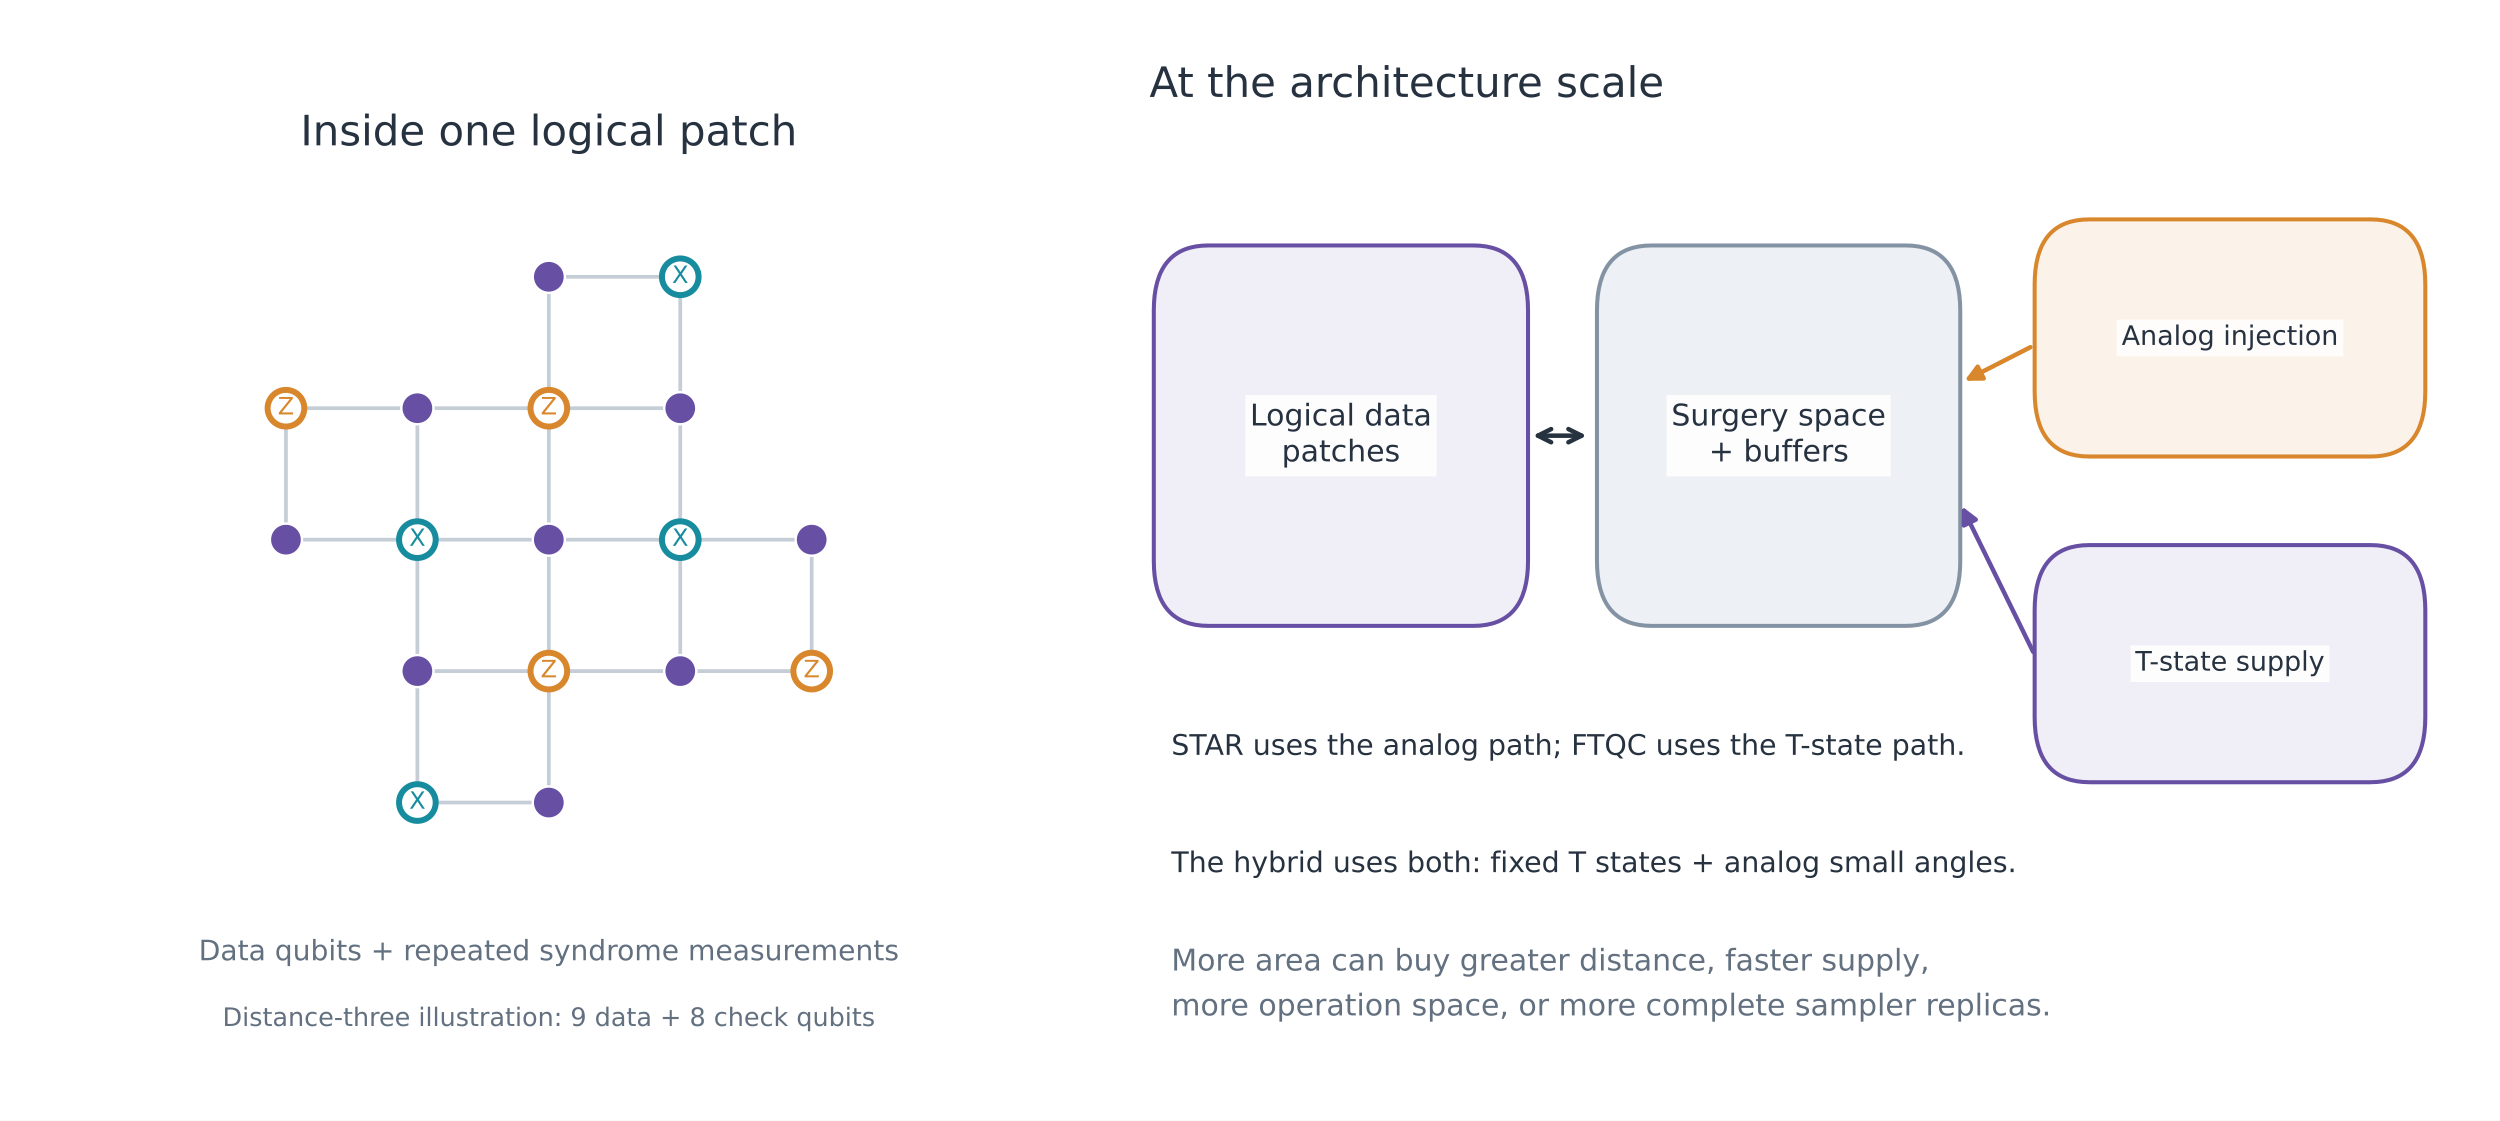
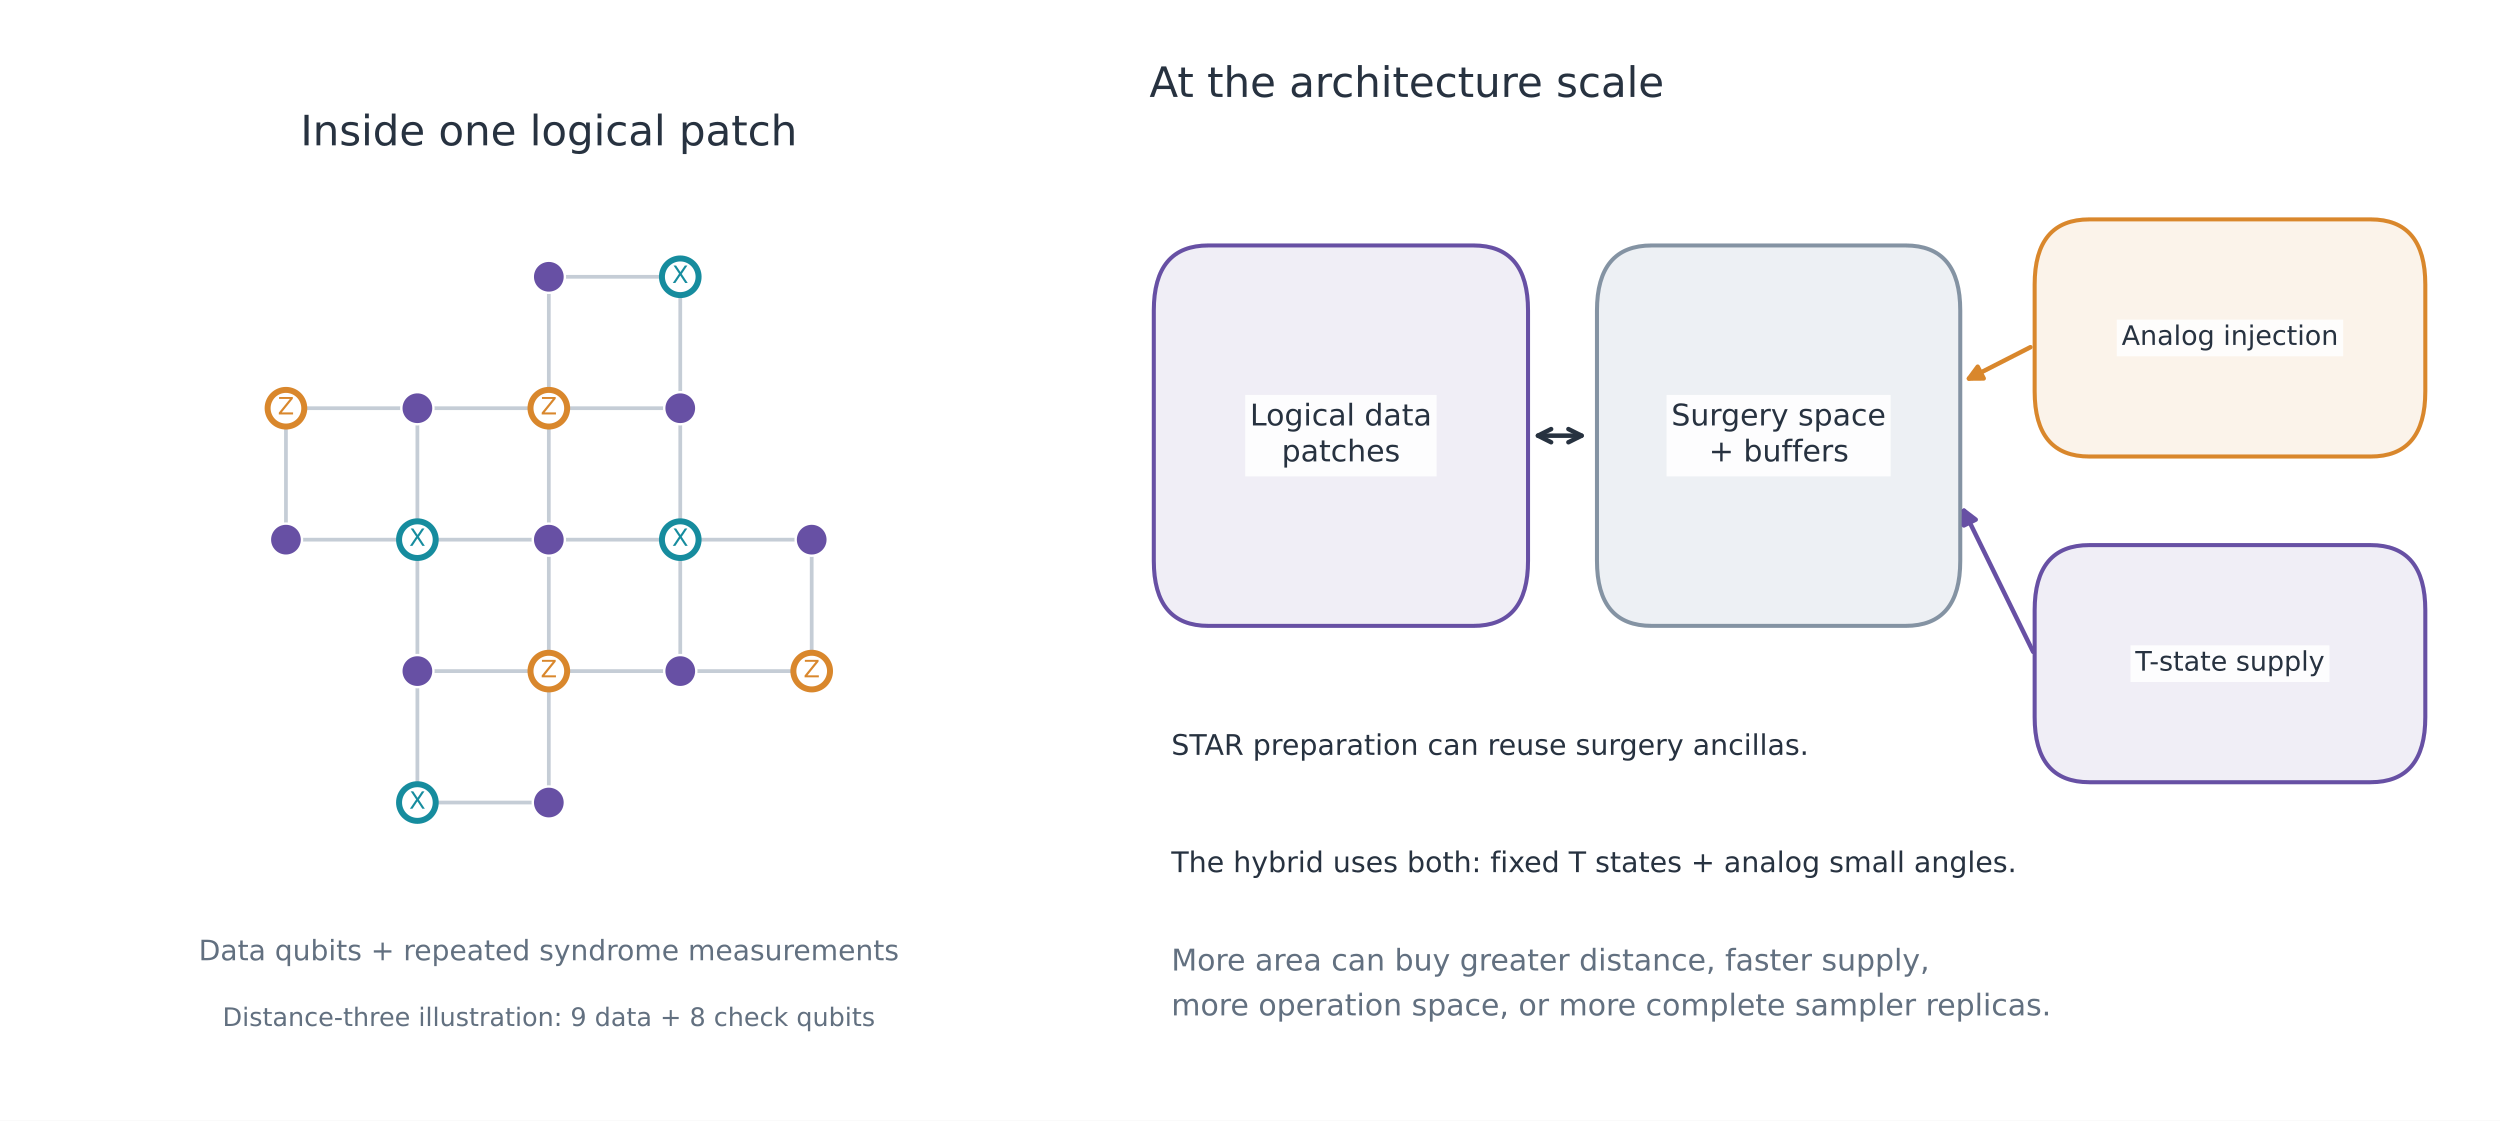
<svg xmlns="http://www.w3.org/2000/svg" xmlns:xlink="http://www.w3.org/1999/xlink" width="835.2pt" height="374.4pt" viewBox="0 0 835.2 374.4" version="1.1">
  <defs>
    <style type="text/css">*{stroke-linejoin: round; stroke-linecap: butt}</style>
  </defs>
  <g id="figure_1">
    <g id="patch_1">
      <path d="M 0 374.4 L 835.2 374.4 L 835.2 0 L 0 0 z " style="fill: #ffffff" />
    </g>
    <g id="axes_1">
      <g id="line2d_1">
-         <path d="M 139.44 180.29 L 95.529 180.29 " clip-path="url(#pcd98a35304)" style="fill: none; stroke: #c5cdd6; stroke-width: 1.25; stroke-linecap: square" />
+         <path d="M 139.44 180.29 L 95.529 180.29 " clip-path="url(#p337bf849af)" style="fill: none; stroke: #c5cdd6; stroke-width: 1.25; stroke-linecap: square" />
      </g>
      <g id="line2d_2">
-         <path d="M 139.44 180.29 L 139.44 136.379 " clip-path="url(#pcd98a35304)" style="fill: none; stroke: #c5cdd6; stroke-width: 1.25; stroke-linecap: square" />
+         <path d="M 139.44 180.29 L 139.44 136.379 " clip-path="url(#p337bf849af)" style="fill: none; stroke: #c5cdd6; stroke-width: 1.25; stroke-linecap: square" />
      </g>
      <g id="line2d_3">
-         <path d="M 139.44 180.29 L 139.44 224.201 " clip-path="url(#pcd98a35304)" style="fill: none; stroke: #c5cdd6; stroke-width: 1.25; stroke-linecap: square" />
+         <path d="M 139.44 180.29 L 139.44 224.201 " clip-path="url(#p337bf849af)" style="fill: none; stroke: #c5cdd6; stroke-width: 1.25; stroke-linecap: square" />
      </g>
      <g id="line2d_4">
-         <path d="M 139.44 180.29 L 183.351 180.29 " clip-path="url(#pcd98a35304)" style="fill: none; stroke: #c5cdd6; stroke-width: 1.25; stroke-linecap: square" />
+         <path d="M 139.44 180.29 L 183.351 180.29 " clip-path="url(#p337bf849af)" style="fill: none; stroke: #c5cdd6; stroke-width: 1.25; stroke-linecap: square" />
      </g>
      <g id="line2d_5">
-         <path d="M 227.261 180.29 L 183.351 180.29 " clip-path="url(#pcd98a35304)" style="fill: none; stroke: #c5cdd6; stroke-width: 1.25; stroke-linecap: square" />
+         <path d="M 227.261 180.29 L 183.351 180.29 " clip-path="url(#p337bf849af)" style="fill: none; stroke: #c5cdd6; stroke-width: 1.25; stroke-linecap: square" />
      </g>
      <g id="line2d_6">
-         <path d="M 227.261 180.29 L 227.261 136.379 " clip-path="url(#pcd98a35304)" style="fill: none; stroke: #c5cdd6; stroke-width: 1.25; stroke-linecap: square" />
+         <path d="M 227.261 180.29 L 227.261 136.379 " clip-path="url(#p337bf849af)" style="fill: none; stroke: #c5cdd6; stroke-width: 1.25; stroke-linecap: square" />
      </g>
      <g id="line2d_7">
-         <path d="M 227.261 180.29 L 227.261 224.201 " clip-path="url(#pcd98a35304)" style="fill: none; stroke: #c5cdd6; stroke-width: 1.25; stroke-linecap: square" />
+         <path d="M 227.261 180.29 L 227.261 224.201 " clip-path="url(#p337bf849af)" style="fill: none; stroke: #c5cdd6; stroke-width: 1.25; stroke-linecap: square" />
      </g>
      <g id="line2d_8">
-         <path d="M 227.261 180.29 L 271.172 180.29 " clip-path="url(#pcd98a35304)" style="fill: none; stroke: #c5cdd6; stroke-width: 1.25; stroke-linecap: square" />
+         <path d="M 227.261 180.29 L 271.172 180.29 " clip-path="url(#p337bf849af)" style="fill: none; stroke: #c5cdd6; stroke-width: 1.25; stroke-linecap: square" />
      </g>
      <g id="line2d_9">
-         <path d="M 183.351 224.201 L 139.44 224.201 " clip-path="url(#pcd98a35304)" style="fill: none; stroke: #c5cdd6; stroke-width: 1.25; stroke-linecap: square" />
+         <path d="M 183.351 224.201 L 139.44 224.201 " clip-path="url(#p337bf849af)" style="fill: none; stroke: #c5cdd6; stroke-width: 1.25; stroke-linecap: square" />
      </g>
      <g id="line2d_10">
-         <path d="M 183.351 224.201 L 183.351 180.29 " clip-path="url(#pcd98a35304)" style="fill: none; stroke: #c5cdd6; stroke-width: 1.25; stroke-linecap: square" />
+         <path d="M 183.351 224.201 L 183.351 180.29 " clip-path="url(#p337bf849af)" style="fill: none; stroke: #c5cdd6; stroke-width: 1.25; stroke-linecap: square" />
      </g>
      <g id="line2d_11">
-         <path d="M 183.351 224.201 L 183.351 268.112 " clip-path="url(#pcd98a35304)" style="fill: none; stroke: #c5cdd6; stroke-width: 1.25; stroke-linecap: square" />
+         <path d="M 183.351 224.201 L 183.351 268.112 " clip-path="url(#p337bf849af)" style="fill: none; stroke: #c5cdd6; stroke-width: 1.25; stroke-linecap: square" />
      </g>
      <g id="line2d_12">
-         <path d="M 183.351 224.201 L 227.261 224.201 " clip-path="url(#pcd98a35304)" style="fill: none; stroke: #c5cdd6; stroke-width: 1.25; stroke-linecap: square" />
+         <path d="M 183.351 224.201 L 227.261 224.201 " clip-path="url(#p337bf849af)" style="fill: none; stroke: #c5cdd6; stroke-width: 1.25; stroke-linecap: square" />
      </g>
      <g id="line2d_13">
-         <path d="M 183.351 136.379 L 139.44 136.379 " clip-path="url(#pcd98a35304)" style="fill: none; stroke: #c5cdd6; stroke-width: 1.25; stroke-linecap: square" />
+         <path d="M 183.351 136.379 L 139.44 136.379 " clip-path="url(#p337bf849af)" style="fill: none; stroke: #c5cdd6; stroke-width: 1.25; stroke-linecap: square" />
      </g>
      <g id="line2d_14">
-         <path d="M 183.351 136.379 L 183.351 92.468 " clip-path="url(#pcd98a35304)" style="fill: none; stroke: #c5cdd6; stroke-width: 1.25; stroke-linecap: square" />
+         <path d="M 183.351 136.379 L 183.351 92.468 " clip-path="url(#p337bf849af)" style="fill: none; stroke: #c5cdd6; stroke-width: 1.25; stroke-linecap: square" />
      </g>
      <g id="line2d_15">
-         <path d="M 183.351 136.379 L 183.351 180.29 " clip-path="url(#pcd98a35304)" style="fill: none; stroke: #c5cdd6; stroke-width: 1.25; stroke-linecap: square" />
+         <path d="M 183.351 136.379 L 183.351 180.29 " clip-path="url(#p337bf849af)" style="fill: none; stroke: #c5cdd6; stroke-width: 1.25; stroke-linecap: square" />
      </g>
      <g id="line2d_16">
-         <path d="M 183.351 136.379 L 227.261 136.379 " clip-path="url(#pcd98a35304)" style="fill: none; stroke: #c5cdd6; stroke-width: 1.25; stroke-linecap: square" />
+         <path d="M 183.351 136.379 L 227.261 136.379 " clip-path="url(#p337bf849af)" style="fill: none; stroke: #c5cdd6; stroke-width: 1.25; stroke-linecap: square" />
      </g>
      <g id="line2d_17">
-         <path d="M 227.261 92.468 L 183.351 92.468 " clip-path="url(#pcd98a35304)" style="fill: none; stroke: #c5cdd6; stroke-width: 1.25; stroke-linecap: square" />
+         <path d="M 227.261 92.468 L 183.351 92.468 " clip-path="url(#p337bf849af)" style="fill: none; stroke: #c5cdd6; stroke-width: 1.25; stroke-linecap: square" />
      </g>
      <g id="line2d_18">
-         <path d="M 227.261 92.468 L 227.261 136.379 " clip-path="url(#pcd98a35304)" style="fill: none; stroke: #c5cdd6; stroke-width: 1.25; stroke-linecap: square" />
+         <path d="M 227.261 92.468 L 227.261 136.379 " clip-path="url(#p337bf849af)" style="fill: none; stroke: #c5cdd6; stroke-width: 1.25; stroke-linecap: square" />
      </g>
      <g id="line2d_19">
-         <path d="M 139.44 268.112 L 139.44 224.201 " clip-path="url(#pcd98a35304)" style="fill: none; stroke: #c5cdd6; stroke-width: 1.25; stroke-linecap: square" />
+         <path d="M 139.44 268.112 L 139.44 224.201 " clip-path="url(#p337bf849af)" style="fill: none; stroke: #c5cdd6; stroke-width: 1.25; stroke-linecap: square" />
      </g>
      <g id="line2d_20">
-         <path d="M 139.44 268.112 L 183.351 268.112 " clip-path="url(#pcd98a35304)" style="fill: none; stroke: #c5cdd6; stroke-width: 1.25; stroke-linecap: square" />
+         <path d="M 139.44 268.112 L 183.351 268.112 " clip-path="url(#p337bf849af)" style="fill: none; stroke: #c5cdd6; stroke-width: 1.25; stroke-linecap: square" />
      </g>
      <g id="line2d_21">
-         <path d="M 95.529 136.379 L 95.529 180.29 " clip-path="url(#pcd98a35304)" style="fill: none; stroke: #c5cdd6; stroke-width: 1.25; stroke-linecap: square" />
+         <path d="M 95.529 136.379 L 95.529 180.29 " clip-path="url(#p337bf849af)" style="fill: none; stroke: #c5cdd6; stroke-width: 1.25; stroke-linecap: square" />
      </g>
      <g id="line2d_22">
-         <path d="M 95.529 136.379 L 139.44 136.379 " clip-path="url(#pcd98a35304)" style="fill: none; stroke: #c5cdd6; stroke-width: 1.25; stroke-linecap: square" />
+         <path d="M 95.529 136.379 L 139.44 136.379 " clip-path="url(#p337bf849af)" style="fill: none; stroke: #c5cdd6; stroke-width: 1.25; stroke-linecap: square" />
      </g>
      <g id="line2d_23">
-         <path d="M 271.172 224.201 L 227.261 224.201 " clip-path="url(#pcd98a35304)" style="fill: none; stroke: #c5cdd6; stroke-width: 1.25; stroke-linecap: square" />
+         <path d="M 271.172 224.201 L 227.261 224.201 " clip-path="url(#p337bf849af)" style="fill: none; stroke: #c5cdd6; stroke-width: 1.25; stroke-linecap: square" />
      </g>
      <g id="line2d_24">
-         <path d="M 271.172 224.201 L 271.172 180.29 " clip-path="url(#pcd98a35304)" style="fill: none; stroke: #c5cdd6; stroke-width: 1.25; stroke-linecap: square" />
+         <path d="M 271.172 224.201 L 271.172 180.29 " clip-path="url(#p337bf849af)" style="fill: none; stroke: #c5cdd6; stroke-width: 1.25; stroke-linecap: square" />
      </g>
      <g id="PathCollection_1">
        <defs>
-           <path id="mf5c945d822" d="M 0 5.362 C 1.422 5.362 2.786 4.797 3.791 3.791 C 4.797 2.786 5.362 1.422 5.362 0 C 5.362 -1.422 4.797 -2.786 3.791 -3.791 C 2.786 -4.797 1.422 -5.362 0 -5.362 C -1.422 -5.362 -2.786 -4.797 -3.791 -3.791 C -4.797 -2.786 -5.362 -1.422 -5.362 0 C -5.362 1.422 -4.797 2.786 -3.791 3.791 C -2.786 4.797 -1.422 5.362 0 5.362 z " style="stroke: #ffffff; stroke-width: 0.8" />
+           <path id="m02a75d501b" d="M 0 5.362 C 1.422 5.362 2.786 4.797 3.791 3.791 C 4.797 2.786 5.362 1.422 5.362 0 C 5.362 -1.422 4.797 -2.786 3.791 -3.791 C 2.786 -4.797 1.422 -5.362 0 -5.362 C -1.422 -5.362 -2.786 -4.797 -3.791 -3.791 C -4.797 -2.786 -5.362 -1.422 -5.362 0 C -5.362 1.422 -4.797 2.786 -3.791 3.791 C -2.786 4.797 -1.422 5.362 0 5.362 z " style="stroke: #ffffff; stroke-width: 0.8" />
        </defs>
-         <g clip-path="url(#pcd98a35304)">
-           <use xlink:href="#mf5c945d822" x="95.529" y="180.29" style="fill: #6750a4; stroke: #ffffff; stroke-width: 0.8" />
+         <g clip-path="url(#p337bf849af)">
+           <use xlink:href="#m02a75d501b" x="95.529" y="180.29" style="fill: #6750a4; stroke: #ffffff; stroke-width: 0.8" />
        </g>
      </g>
      <g id="PathCollection_2">
-         <g clip-path="url(#pcd98a35304)">
-           <use xlink:href="#mf5c945d822" x="139.44" y="136.379" style="fill: #6750a4; stroke: #ffffff; stroke-width: 0.8" />
+         <g clip-path="url(#p337bf849af)">
+           <use xlink:href="#m02a75d501b" x="139.44" y="136.379" style="fill: #6750a4; stroke: #ffffff; stroke-width: 0.8" />
        </g>
      </g>
      <g id="PathCollection_3">
-         <g clip-path="url(#pcd98a35304)">
-           <use xlink:href="#mf5c945d822" x="183.351" y="92.468" style="fill: #6750a4; stroke: #ffffff; stroke-width: 0.8" />
+         <g clip-path="url(#p337bf849af)">
+           <use xlink:href="#m02a75d501b" x="183.351" y="92.468" style="fill: #6750a4; stroke: #ffffff; stroke-width: 0.8" />
        </g>
      </g>
      <g id="PathCollection_4">
-         <g clip-path="url(#pcd98a35304)">
-           <use xlink:href="#mf5c945d822" x="139.44" y="224.201" style="fill: #6750a4; stroke: #ffffff; stroke-width: 0.8" />
+         <g clip-path="url(#p337bf849af)">
+           <use xlink:href="#m02a75d501b" x="139.44" y="224.201" style="fill: #6750a4; stroke: #ffffff; stroke-width: 0.8" />
        </g>
      </g>
      <g id="PathCollection_5">
-         <g clip-path="url(#pcd98a35304)">
-           <use xlink:href="#mf5c945d822" x="183.351" y="180.29" style="fill: #6750a4; stroke: #ffffff; stroke-width: 0.8" />
+         <g clip-path="url(#p337bf849af)">
+           <use xlink:href="#m02a75d501b" x="183.351" y="180.29" style="fill: #6750a4; stroke: #ffffff; stroke-width: 0.8" />
        </g>
      </g>
      <g id="PathCollection_6">
-         <g clip-path="url(#pcd98a35304)">
-           <use xlink:href="#mf5c945d822" x="227.261" y="136.379" style="fill: #6750a4; stroke: #ffffff; stroke-width: 0.8" />
+         <g clip-path="url(#p337bf849af)">
+           <use xlink:href="#m02a75d501b" x="227.261" y="136.379" style="fill: #6750a4; stroke: #ffffff; stroke-width: 0.8" />
        </g>
      </g>
      <g id="PathCollection_7">
-         <g clip-path="url(#pcd98a35304)">
-           <use xlink:href="#mf5c945d822" x="183.351" y="268.112" style="fill: #6750a4; stroke: #ffffff; stroke-width: 0.8" />
+         <g clip-path="url(#p337bf849af)">
+           <use xlink:href="#m02a75d501b" x="183.351" y="268.112" style="fill: #6750a4; stroke: #ffffff; stroke-width: 0.8" />
        </g>
      </g>
      <g id="PathCollection_8">
-         <g clip-path="url(#pcd98a35304)">
-           <use xlink:href="#mf5c945d822" x="227.261" y="224.201" style="fill: #6750a4; stroke: #ffffff; stroke-width: 0.8" />
+         <g clip-path="url(#p337bf849af)">
+           <use xlink:href="#m02a75d501b" x="227.261" y="224.201" style="fill: #6750a4; stroke: #ffffff; stroke-width: 0.8" />
        </g>
      </g>
      <g id="PathCollection_9">
-         <g clip-path="url(#pcd98a35304)">
-           <use xlink:href="#mf5c945d822" x="271.172" y="180.29" style="fill: #6750a4; stroke: #ffffff; stroke-width: 0.8" />
+         <g clip-path="url(#p337bf849af)">
+           <use xlink:href="#m02a75d501b" x="271.172" y="180.29" style="fill: #6750a4; stroke: #ffffff; stroke-width: 0.8" />
        </g>
      </g>
      <g id="PathCollection_10">
        <defs>
-           <path id="m26f37f7db9" d="M 0 6.124 C 1.624 6.124 3.182 5.478 4.33 4.33 C 5.478 3.182 6.124 1.624 6.124 0 C 6.124 -1.624 5.478 -3.182 4.33 -4.33 C 3.182 -5.478 1.624 -6.124 0 -6.124 C -1.624 -6.124 -3.182 -5.478 -4.33 -4.33 C -5.478 -3.182 -6.124 -1.624 -6.124 0 C -6.124 1.624 -5.478 3.182 -4.33 4.33 C -3.182 5.478 -1.624 6.124 0 6.124 z " style="stroke: #168c9e; stroke-width: 2" />
+           <path id="mefe782bece" d="M 0 6.124 C 1.624 6.124 3.182 5.478 4.33 4.33 C 5.478 3.182 6.124 1.624 6.124 0 C 6.124 -1.624 5.478 -3.182 4.33 -4.33 C 3.182 -5.478 1.624 -6.124 0 -6.124 C -1.624 -6.124 -3.182 -5.478 -4.33 -4.33 C -5.478 -3.182 -6.124 -1.624 -6.124 0 C -6.124 1.624 -5.478 3.182 -4.33 4.33 C -3.182 5.478 -1.624 6.124 0 6.124 z " style="stroke: #168c9e; stroke-width: 2" />
        </defs>
-         <g clip-path="url(#pcd98a35304)">
-           <use xlink:href="#m26f37f7db9" x="139.44" y="180.29" style="fill: #ffffff; stroke: #168c9e; stroke-width: 2" />
+         <g clip-path="url(#p337bf849af)">
+           <use xlink:href="#mefe782bece" x="139.44" y="180.29" style="fill: #ffffff; stroke: #168c9e; stroke-width: 2" />
        </g>
      </g>
      <g id="PathCollection_11">
-         <g clip-path="url(#pcd98a35304)">
-           <use xlink:href="#m26f37f7db9" x="227.261" y="180.29" style="fill: #ffffff; stroke: #168c9e; stroke-width: 2" />
+         <g clip-path="url(#p337bf849af)">
+           <use xlink:href="#mefe782bece" x="227.261" y="180.29" style="fill: #ffffff; stroke: #168c9e; stroke-width: 2" />
        </g>
      </g>
      <g id="PathCollection_12">
        <defs>
-           <path id="md2503b0d0d" d="M 0 6.124 C 1.624 6.124 3.182 5.478 4.33 4.33 C 5.478 3.182 6.124 1.624 6.124 0 C 6.124 -1.624 5.478 -3.182 4.33 -4.33 C 3.182 -5.478 1.624 -6.124 0 -6.124 C -1.624 -6.124 -3.182 -5.478 -4.33 -4.33 C -5.478 -3.182 -6.124 -1.624 -6.124 0 C -6.124 1.624 -5.478 3.182 -4.33 4.33 C -3.182 5.478 -1.624 6.124 0 6.124 z " style="stroke: #d9872c; stroke-width: 2" />
+           <path id="ma0a8fae036" d="M 0 6.124 C 1.624 6.124 3.182 5.478 4.33 4.33 C 5.478 3.182 6.124 1.624 6.124 0 C 6.124 -1.624 5.478 -3.182 4.33 -4.33 C 3.182 -5.478 1.624 -6.124 0 -6.124 C -1.624 -6.124 -3.182 -5.478 -4.33 -4.33 C -5.478 -3.182 -6.124 -1.624 -6.124 0 C -6.124 1.624 -5.478 3.182 -4.33 4.33 C -3.182 5.478 -1.624 6.124 0 6.124 z " style="stroke: #d9872c; stroke-width: 2" />
        </defs>
-         <g clip-path="url(#pcd98a35304)">
-           <use xlink:href="#md2503b0d0d" x="183.351" y="224.201" style="fill: #ffffff; stroke: #d9872c; stroke-width: 2" />
+         <g clip-path="url(#p337bf849af)">
+           <use xlink:href="#ma0a8fae036" x="183.351" y="224.201" style="fill: #ffffff; stroke: #d9872c; stroke-width: 2" />
        </g>
      </g>
      <g id="PathCollection_13">
-         <g clip-path="url(#pcd98a35304)">
-           <use xlink:href="#md2503b0d0d" x="183.351" y="136.379" style="fill: #ffffff; stroke: #d9872c; stroke-width: 2" />
+         <g clip-path="url(#p337bf849af)">
+           <use xlink:href="#ma0a8fae036" x="183.351" y="136.379" style="fill: #ffffff; stroke: #d9872c; stroke-width: 2" />
        </g>
      </g>
      <g id="PathCollection_14">
-         <g clip-path="url(#pcd98a35304)">
-           <use xlink:href="#m26f37f7db9" x="227.261" y="92.468" style="fill: #ffffff; stroke: #168c9e; stroke-width: 2" />
+         <g clip-path="url(#p337bf849af)">
+           <use xlink:href="#mefe782bece" x="227.261" y="92.468" style="fill: #ffffff; stroke: #168c9e; stroke-width: 2" />
        </g>
      </g>
      <g id="PathCollection_15">
-         <g clip-path="url(#pcd98a35304)">
-           <use xlink:href="#m26f37f7db9" x="139.44" y="268.112" style="fill: #ffffff; stroke: #168c9e; stroke-width: 2" />
+         <g clip-path="url(#p337bf849af)">
+           <use xlink:href="#mefe782bece" x="139.44" y="268.112" style="fill: #ffffff; stroke: #168c9e; stroke-width: 2" />
        </g>
      </g>
      <g id="PathCollection_16">
-         <g clip-path="url(#pcd98a35304)">
-           <use xlink:href="#md2503b0d0d" x="95.529" y="136.379" style="fill: #ffffff; stroke: #d9872c; stroke-width: 2" />
+         <g clip-path="url(#p337bf849af)">
+           <use xlink:href="#ma0a8fae036" x="95.529" y="136.379" style="fill: #ffffff; stroke: #d9872c; stroke-width: 2" />
        </g>
      </g>
      <g id="PathCollection_17">
-         <g clip-path="url(#pcd98a35304)">
-           <use xlink:href="#md2503b0d0d" x="271.172" y="224.201" style="fill: #ffffff; stroke: #d9872c; stroke-width: 2" />
+         <g clip-path="url(#p337bf849af)">
+           <use xlink:href="#ma0a8fae036" x="271.172" y="224.201" style="fill: #ffffff; stroke: #d9872c; stroke-width: 2" />
        </g>
      </g>
      <g id="text_1">
        <text style="font-size: 14px; font-family: 'DejaVu Sans'; text-anchor: middle; fill: #273240" x="183.351" y="48.557" transform="rotate(-0 183.3505 48.55696)">Inside one logical patch</text>
      </g>
      <g id="text_2">
        <text style="font-size: 9.4px; font-family: 'DejaVu Sans'; text-anchor: middle; fill: #627080" x="183.351" y="320.805" transform="rotate(-0 183.3505 320.8049)">Data qubits + repeated syndrome measurements</text>
      </g>
      <g id="text_3">
        <text style="font-size: 8.5px; font-family: 'DejaVu Sans'; text-anchor: middle; fill: #627080" x="183.351" y="342.76" transform="rotate(-0 183.3505 342.7603)">Distance-three illustration: 9 data + 8 check qubits</text>
      </g>
      <g id="text_4">
        <text style="font-size: 8px; font-family: 'DejaVu Sans'; text-anchor: middle; fill: #168c9e" x="139.44" y="182.368" transform="rotate(-0 139.4396 182.3679)">X</text>
      </g>
      <g id="text_5">
        <text style="font-size: 8px; font-family: 'DejaVu Sans'; text-anchor: middle; fill: #168c9e" x="227.261" y="182.368" transform="rotate(-0 227.2615 182.3679)">X</text>
      </g>
      <g id="text_6">
        <text style="font-size: 8px; font-family: 'DejaVu Sans'; text-anchor: middle; fill: #d9872c" x="183.351" y="226.279" transform="rotate(-0 183.3505 226.2789)">Z</text>
      </g>
      <g id="text_7">
        <text style="font-size: 8px; font-family: 'DejaVu Sans'; text-anchor: middle; fill: #d9872c" x="183.351" y="138.457" transform="rotate(-0 183.3505 138.457)">Z</text>
      </g>
      <g id="text_8">
        <text style="font-size: 8px; font-family: 'DejaVu Sans'; text-anchor: middle; fill: #168c9e" x="227.261" y="94.546" transform="rotate(-0 227.2615 94.54603)">X</text>
      </g>
      <g id="text_9">
        <text style="font-size: 8px; font-family: 'DejaVu Sans'; text-anchor: middle; fill: #168c9e" x="139.44" y="270.19" transform="rotate(-0 139.4396 270.1898)">X</text>
      </g>
      <g id="text_10">
        <text style="font-size: 8px; font-family: 'DejaVu Sans'; text-anchor: middle; fill: #d9872c" x="95.529" y="138.457" transform="rotate(-0 95.52862 138.457)">Z</text>
      </g>
      <g id="text_11">
        <text style="font-size: 8px; font-family: 'DejaVu Sans'; text-anchor: middle; fill: #d9872c" x="271.172" y="226.279" transform="rotate(-0 271.1724 226.2789)">Z</text>
      </g>
    </g>
    <g id="axes_2">
      <g id="patch_2">
-         <path d="M 403.742 209.093 L 492.207 209.093 Q 510.485 209.093 510.485 187.331 L 510.485 103.765 Q 510.485 82.003 492.207 82.003 L 403.742 82.003 Q 385.464 82.003 385.464 103.765 L 385.464 187.331 Q 385.464 209.093 403.742 209.093 z " clip-path="url(#p60f79ccd33)" style="fill: #6750a4; opacity: 0.1; stroke: #6750a4; stroke-width: 1.35; stroke-linejoin: miter" />
+         <path d="M 403.742 209.093 L 492.207 209.093 Q 510.485 209.093 510.485 187.331 L 510.485 103.765 Q 510.485 82.003 492.207 82.003 L 403.742 82.003 Q 385.464 82.003 385.464 103.765 L 385.464 187.331 Q 385.464 209.093 403.742 209.093 z " clip-path="url(#p074a364f7c)" style="fill: #6750a4; opacity: 0.1; stroke: #6750a4; stroke-width: 1.35; stroke-linejoin: miter" />
      </g>
      <g id="patch_3">
-         <path d="M 551.793 209.093 L 636.603 209.093 Q 654.881 209.093 654.881 187.331 L 654.881 103.765 Q 654.881 82.003 636.603 82.003 L 551.793 82.003 Q 533.515 82.003 533.515 103.765 L 533.515 187.331 Q 533.515 209.093 551.793 209.093 z " clip-path="url(#p60f79ccd33)" style="fill: #edf0f4; stroke: #8493a3; stroke-width: 1.35; stroke-linejoin: miter" />
+         <path d="M 551.793 209.093 L 636.603 209.093 Q 654.881 209.093 654.881 187.331 L 654.881 103.765 Q 654.881 82.003 636.603 82.003 L 551.793 82.003 Q 533.515 82.003 533.515 103.765 L 533.515 187.331 Q 533.515 209.093 551.793 209.093 z " clip-path="url(#p074a364f7c)" style="fill: #edf0f4; stroke: #8493a3; stroke-width: 1.35; stroke-linejoin: miter" />
      </g>
      <g id="patch_4">
-         <path d="M 698.016 152.512 L 791.965 152.512 Q 810.243 152.512 810.243 130.75 L 810.243 95.06 Q 810.243 73.298 791.965 73.298 L 698.016 73.298 Q 679.739 73.298 679.739 95.06 L 679.739 130.75 Q 679.739 152.512 698.016 152.512 z " clip-path="url(#p60f79ccd33)" style="fill: #d9872c; opacity: 0.1; stroke: #d9872c; stroke-width: 1.35; stroke-linejoin: miter" />
+         <path d="M 698.016 152.512 L 791.965 152.512 Q 810.243 152.512 810.243 130.75 L 810.243 95.06 Q 810.243 73.298 791.965 73.298 L 698.016 73.298 Q 679.739 73.298 679.739 95.06 L 679.739 130.75 Q 679.739 152.512 698.016 152.512 z " clip-path="url(#p074a364f7c)" style="fill: #d9872c; opacity: 0.1; stroke: #d9872c; stroke-width: 1.35; stroke-linejoin: miter" />
      </g>
      <g id="patch_5">
-         <path d="M 698.016 261.322 L 791.965 261.322 Q 810.243 261.322 810.243 239.56 L 810.243 203.87 Q 810.243 182.108 791.965 182.108 L 698.016 182.108 Q 679.739 182.108 679.739 203.87 L 679.739 239.56 Q 679.739 261.322 698.016 261.322 z " clip-path="url(#p60f79ccd33)" style="fill: #6750a4; opacity: 0.1; stroke: #6750a4; stroke-width: 1.35; stroke-linejoin: miter" />
+         <path d="M 698.016 261.322 L 791.965 261.322 Q 810.243 261.322 810.243 239.56 L 810.243 203.87 Q 810.243 182.108 791.965 182.108 L 698.016 182.108 Q 679.739 182.108 679.739 203.87 L 679.739 239.56 Q 679.739 261.322 698.016 261.322 z " clip-path="url(#p074a364f7c)" style="fill: #6750a4; opacity: 0.1; stroke: #6750a4; stroke-width: 1.35; stroke-linejoin: miter" />
      </g>
      <g id="text_12">
        <text style="font-size: 14px; font-family: 'DejaVu Sans'; text-anchor: start; fill: #273240" x="384.002" y="32.386" transform="rotate(-0 384.0016 32.3856)">At the architecture scale</text>
      </g>
      <g id="text_13">
-         <text style="font-size: 9.5px; font-family: 'DejaVu Sans'; text-anchor: start; fill: #273240" x="391.313" y="252.182" transform="rotate(-0 391.3128 252.1818)">STAR uses the analog path; FTQC uses the T-state path.</text>
+         <text style="font-size: 9.5px; font-family: 'DejaVu Sans'; text-anchor: start; fill: #273240" x="391.313" y="252.182" transform="rotate(-0 391.3128 252.1818)">STAR preparation can reuse surgery ancillas.</text>
      </g>
      <g id="text_14">
        <text style="font-size: 9.5px; font-family: 'DejaVu Sans'; text-anchor: start; fill: #273240" x="391.313" y="291.353" transform="rotate(-0 391.3128 291.3534)">The hybrid uses both: fixed T states + analog small angles.</text>
      </g>
      <g id="text_15">
        <text style="font-size: 10px; font-family: 'DejaVu Sans'; fill: #627080" transform="translate(391.3128 324.2298)">More area can buy greater distance, faster supply,</text>
        <text style="font-size: 10px; font-family: 'DejaVu Sans'; fill: #627080" transform="translate(391.3128 339.2298)">more operation space, or more complete sampler replicas.</text>
      </g>
      <g id="patch_6">
-         <path d="M 403.742 209.093 L 492.207 209.093 Q 510.485 209.093 510.485 187.331 L 510.485 103.765 Q 510.485 82.003 492.207 82.003 L 403.742 82.003 Q 385.464 82.003 385.464 103.765 L 385.464 187.331 Q 385.464 209.093 403.742 209.093 L 403.742 209.093 z " clip-path="url(#p60f79ccd33)" style="fill: none; stroke: #6750a4; stroke-width: 1.35; stroke-linejoin: miter" />
+         <path d="M 403.742 209.093 L 492.207 209.093 Q 510.485 209.093 510.485 187.331 L 510.485 103.765 Q 510.485 82.003 492.207 82.003 L 403.742 82.003 Q 385.464 82.003 385.464 103.765 L 385.464 187.331 Q 385.464 209.093 403.742 209.093 L 403.742 209.093 z " clip-path="url(#p074a364f7c)" style="fill: none; stroke: #6750a4; stroke-width: 1.35; stroke-linejoin: miter" />
      </g>
      <g id="patch_7">
-         <path d="M 698.016 152.512 L 791.965 152.512 Q 810.243 152.512 810.243 130.75 L 810.243 95.06 Q 810.243 73.298 791.965 73.298 L 698.016 73.298 Q 679.739 73.298 679.739 95.06 L 679.739 130.75 Q 679.739 152.512 698.016 152.512 L 698.016 152.512 z " clip-path="url(#p60f79ccd33)" style="fill: none; stroke: #d9872c; stroke-width: 1.35; stroke-linejoin: miter" />
+         <path d="M 698.016 152.512 L 791.965 152.512 Q 810.243 152.512 810.243 130.75 L 810.243 95.06 Q 810.243 73.298 791.965 73.298 L 698.016 73.298 Q 679.739 73.298 679.739 95.06 L 679.739 130.75 Q 679.739 152.512 698.016 152.512 L 698.016 152.512 z " clip-path="url(#p074a364f7c)" style="fill: none; stroke: #d9872c; stroke-width: 1.35; stroke-linejoin: miter" />
      </g>
      <g id="patch_8">
-         <path d="M 698.016 261.322 L 791.965 261.322 Q 810.243 261.322 810.243 239.56 L 810.243 203.87 Q 810.243 182.108 791.965 182.108 L 698.016 182.108 Q 679.739 182.108 679.739 203.87 L 679.739 239.56 Q 679.739 261.322 698.016 261.322 L 698.016 261.322 z " clip-path="url(#p60f79ccd33)" style="fill: none; stroke: #6750a4; stroke-width: 1.35; stroke-linejoin: miter" />
+         <path d="M 698.016 261.322 L 791.965 261.322 Q 810.243 261.322 810.243 239.56 L 810.243 203.87 Q 810.243 182.108 791.965 182.108 L 698.016 182.108 Q 679.739 182.108 679.739 203.87 L 679.739 239.56 Q 679.739 261.322 698.016 261.322 L 698.016 261.322 z " clip-path="url(#p074a364f7c)" style="fill: none; stroke: #6750a4; stroke-width: 1.35; stroke-linejoin: miter" />
      </g>
      <g id="text_16">
        <g id="patch_9">
          <path d="M 415.999 159.151 L 479.949 159.151 L 479.949 131.945 L 415.999 131.945 z " style="fill: #ffffff; opacity: 0.87" />
        </g>
        <text style="font-size: 10px; font-family: 'DejaVu Sans'; fill: #273240" transform="translate(417.5994 142.1447)">Logical data</text>
        <text style="font-size: 10px; font-family: 'DejaVu Sans'; fill: #273240" transform="translate(428.1767 154.1474)">patches</text>
      </g>
      <g id="text_17">
        <g id="patch_10">
          <path d="M 556.763 159.15 L 631.632 159.15 L 631.632 131.946 L 556.763 131.946 z " style="fill: #ffffff; opacity: 0.87" />
        </g>
        <text style="font-size: 10px; font-family: 'DejaVu Sans'; fill: #273240" transform="translate(558.3635 142.1443)">Surgery space</text>
        <text style="font-size: 10px; font-family: 'DejaVu Sans'; fill: #273240" transform="translate(570.8947 154.147)">+ buffers</text>
      </g>
      <g id="text_18">
        <g id="patch_11">
          <path d="M 707.177 119.025 L 782.804 119.025 L 782.804 106.785 L 707.177 106.785 z " style="fill: #ffffff; opacity: 0.87" />
        </g>
        <text style="font-size: 9px; font-family: 'DejaVu Sans'; text-anchor: middle; fill: #273240" x="744.991" y="115.243" transform="rotate(-0 744.9908 115.2432)">Analog injection</text>
      </g>
      <g id="text_19">
        <g id="patch_12">
          <path d="M 711.759 227.835 L 778.223 227.835 L 778.223 215.595 L 711.759 215.595 z " style="fill: #ffffff; opacity: 0.87" />
        </g>
        <text style="font-size: 9px; font-family: 'DejaVu Sans'; text-anchor: middle; fill: #273240" x="744.991" y="224.053" transform="rotate(-0 744.9908 224.0532)">T-state supply</text>
      </g>
      <g id="patch_13">
-         <path d="M 678.321 115.991 Q 667.308 121.61 657.79 126.467 " clip-path="url(#p60f79ccd33)" style="fill: none; stroke: #d9872c; stroke-width: 1.5; stroke-linecap: round" />
-         <path d="M 662.709 126.427 L 657.79 126.467 L 660.71 122.508 z " clip-path="url(#p60f79ccd33)" style="fill: #d9872c; stroke: #d9872c; stroke-width: 1.5; stroke-linecap: round" />
+         <path d="M 678.321 115.991 Q 667.308 121.61 657.79 126.467 " clip-path="url(#p074a364f7c)" style="fill: none; stroke: #d9872c; stroke-width: 1.5; stroke-linecap: round" />
+         <path d="M 662.709 126.427 L 657.79 126.467 L 660.71 122.508 z " clip-path="url(#p074a364f7c)" style="fill: #d9872c; stroke: #d9872c; stroke-width: 1.5; stroke-linecap: round" />
      </g>
      <g id="patch_14">
-         <path d="M 679.225 217.744 Q 667.31 193.424 656.132 170.611 " clip-path="url(#p60f79ccd33)" style="fill: none; stroke: #6750a4; stroke-width: 1.5; stroke-linecap: round" />
-         <path d="M 656.092 175.53 L 656.132 170.611 L 660.044 173.594 z " clip-path="url(#p60f79ccd33)" style="fill: #6750a4; stroke: #6750a4; stroke-width: 1.5; stroke-linecap: round" />
+         <path d="M 679.225 217.744 Q 667.31 193.424 656.132 170.611 " clip-path="url(#p074a364f7c)" style="fill: none; stroke: #6750a4; stroke-width: 1.5; stroke-linecap: round" />
+         <path d="M 656.092 175.53 L 656.132 170.611 L 660.044 173.594 z " clip-path="url(#p074a364f7c)" style="fill: #6750a4; stroke: #6750a4; stroke-width: 1.5; stroke-linecap: round" />
      </g>
      <g id="patch_15">
-         <path d="M 528.376 145.548 Q 521.086 145.548 513.797 145.548 " clip-path="url(#p60f79ccd33)" style="fill: none; stroke: #273240; stroke-width: 1.5; stroke-linecap: round" />
-         <path d="M 523.976 143.348 L 528.376 145.548 L 523.976 147.748 " clip-path="url(#p60f79ccd33)" style="fill: none; stroke: #273240; stroke-width: 1.5; stroke-linecap: round" />
-         <path d="M 518.197 147.748 L 513.797 145.548 L 518.197 143.348 " clip-path="url(#p60f79ccd33)" style="fill: none; stroke: #273240; stroke-width: 1.5; stroke-linecap: round" />
+         <path d="M 528.376 145.548 Q 521.086 145.548 513.797 145.548 " clip-path="url(#p074a364f7c)" style="fill: none; stroke: #273240; stroke-width: 1.5; stroke-linecap: round" />
+         <path d="M 523.976 143.348 L 528.376 145.548 L 523.976 147.748 " clip-path="url(#p074a364f7c)" style="fill: none; stroke: #273240; stroke-width: 1.5; stroke-linecap: round" />
+         <path d="M 518.197 147.748 L 513.797 145.548 L 518.197 143.348 " clip-path="url(#p074a364f7c)" style="fill: none; stroke: #273240; stroke-width: 1.5; stroke-linecap: round" />
      </g>
    </g>
  </g>
  <defs>
-     <clipPath id="pcd98a35304">
+     <clipPath id="p337bf849af">
      <rect x="20.88" y="22.21" width="324.941" height="333.723" />
    </clipPath>
-     <clipPath id="p60f79ccd33">
+     <clipPath id="p074a364f7c">
      <rect x="384.002" y="14.976" width="438.67" height="348.192" />
    </clipPath>
  </defs>
</svg>
